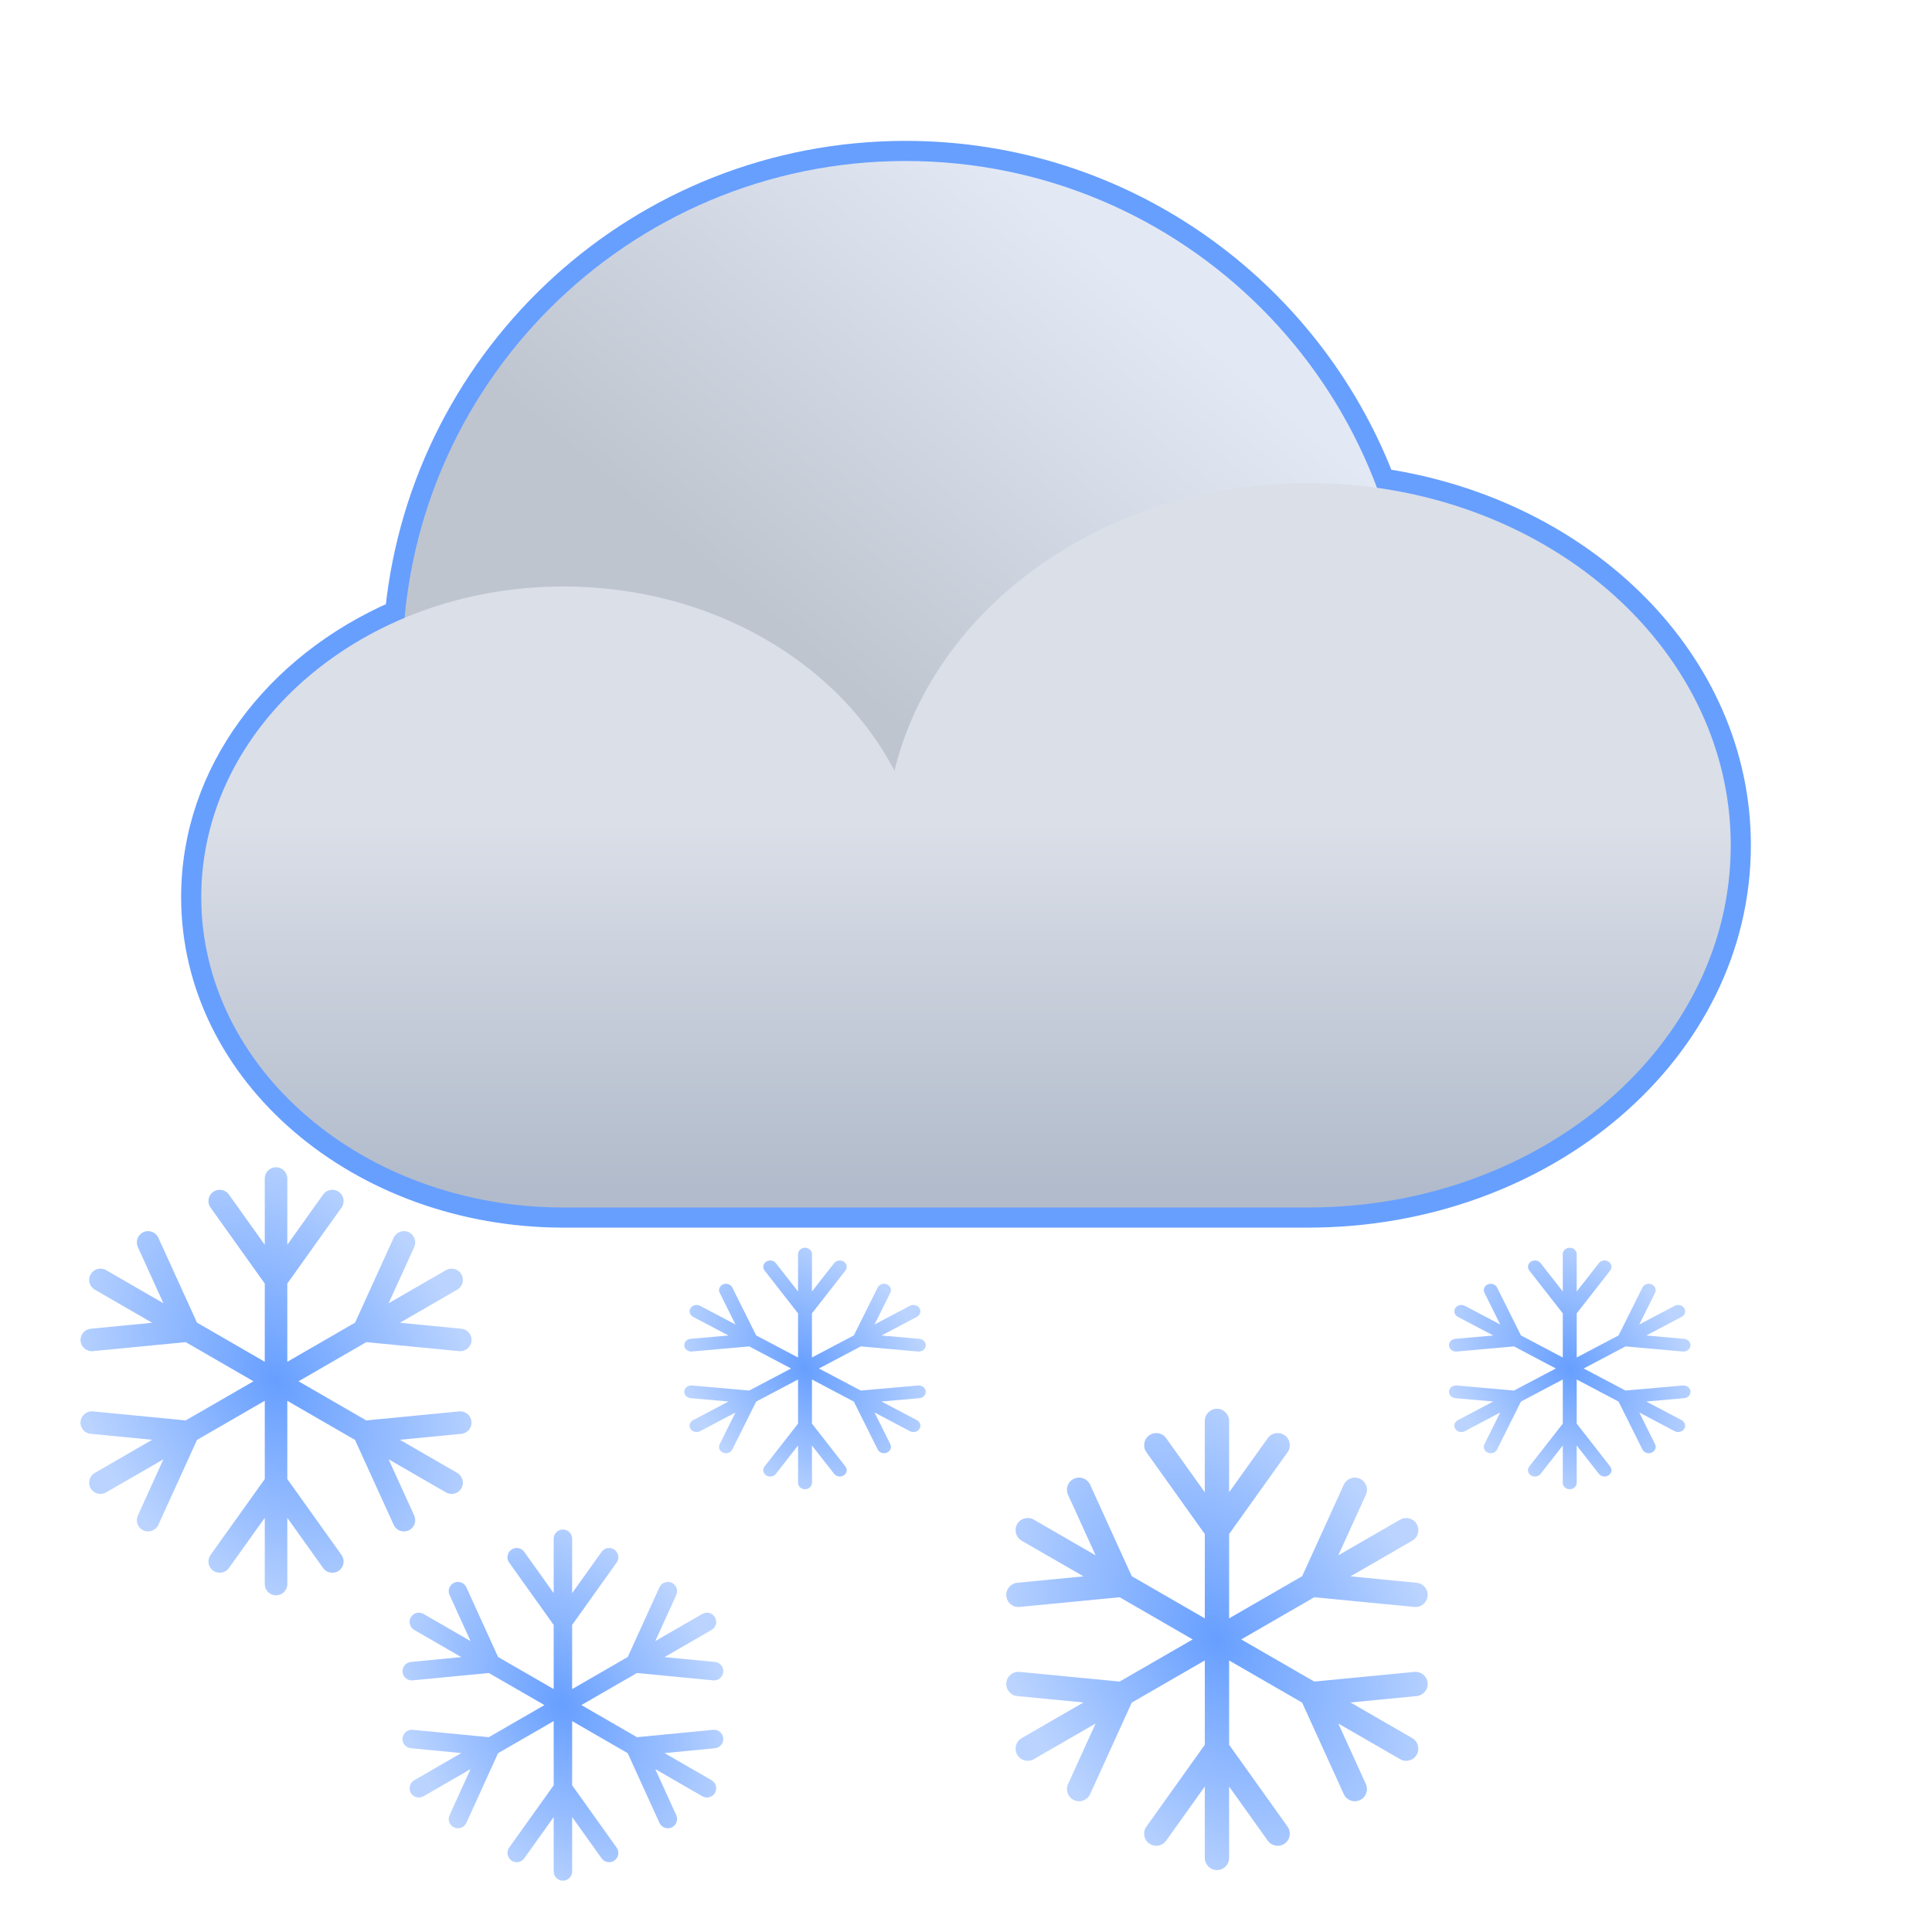
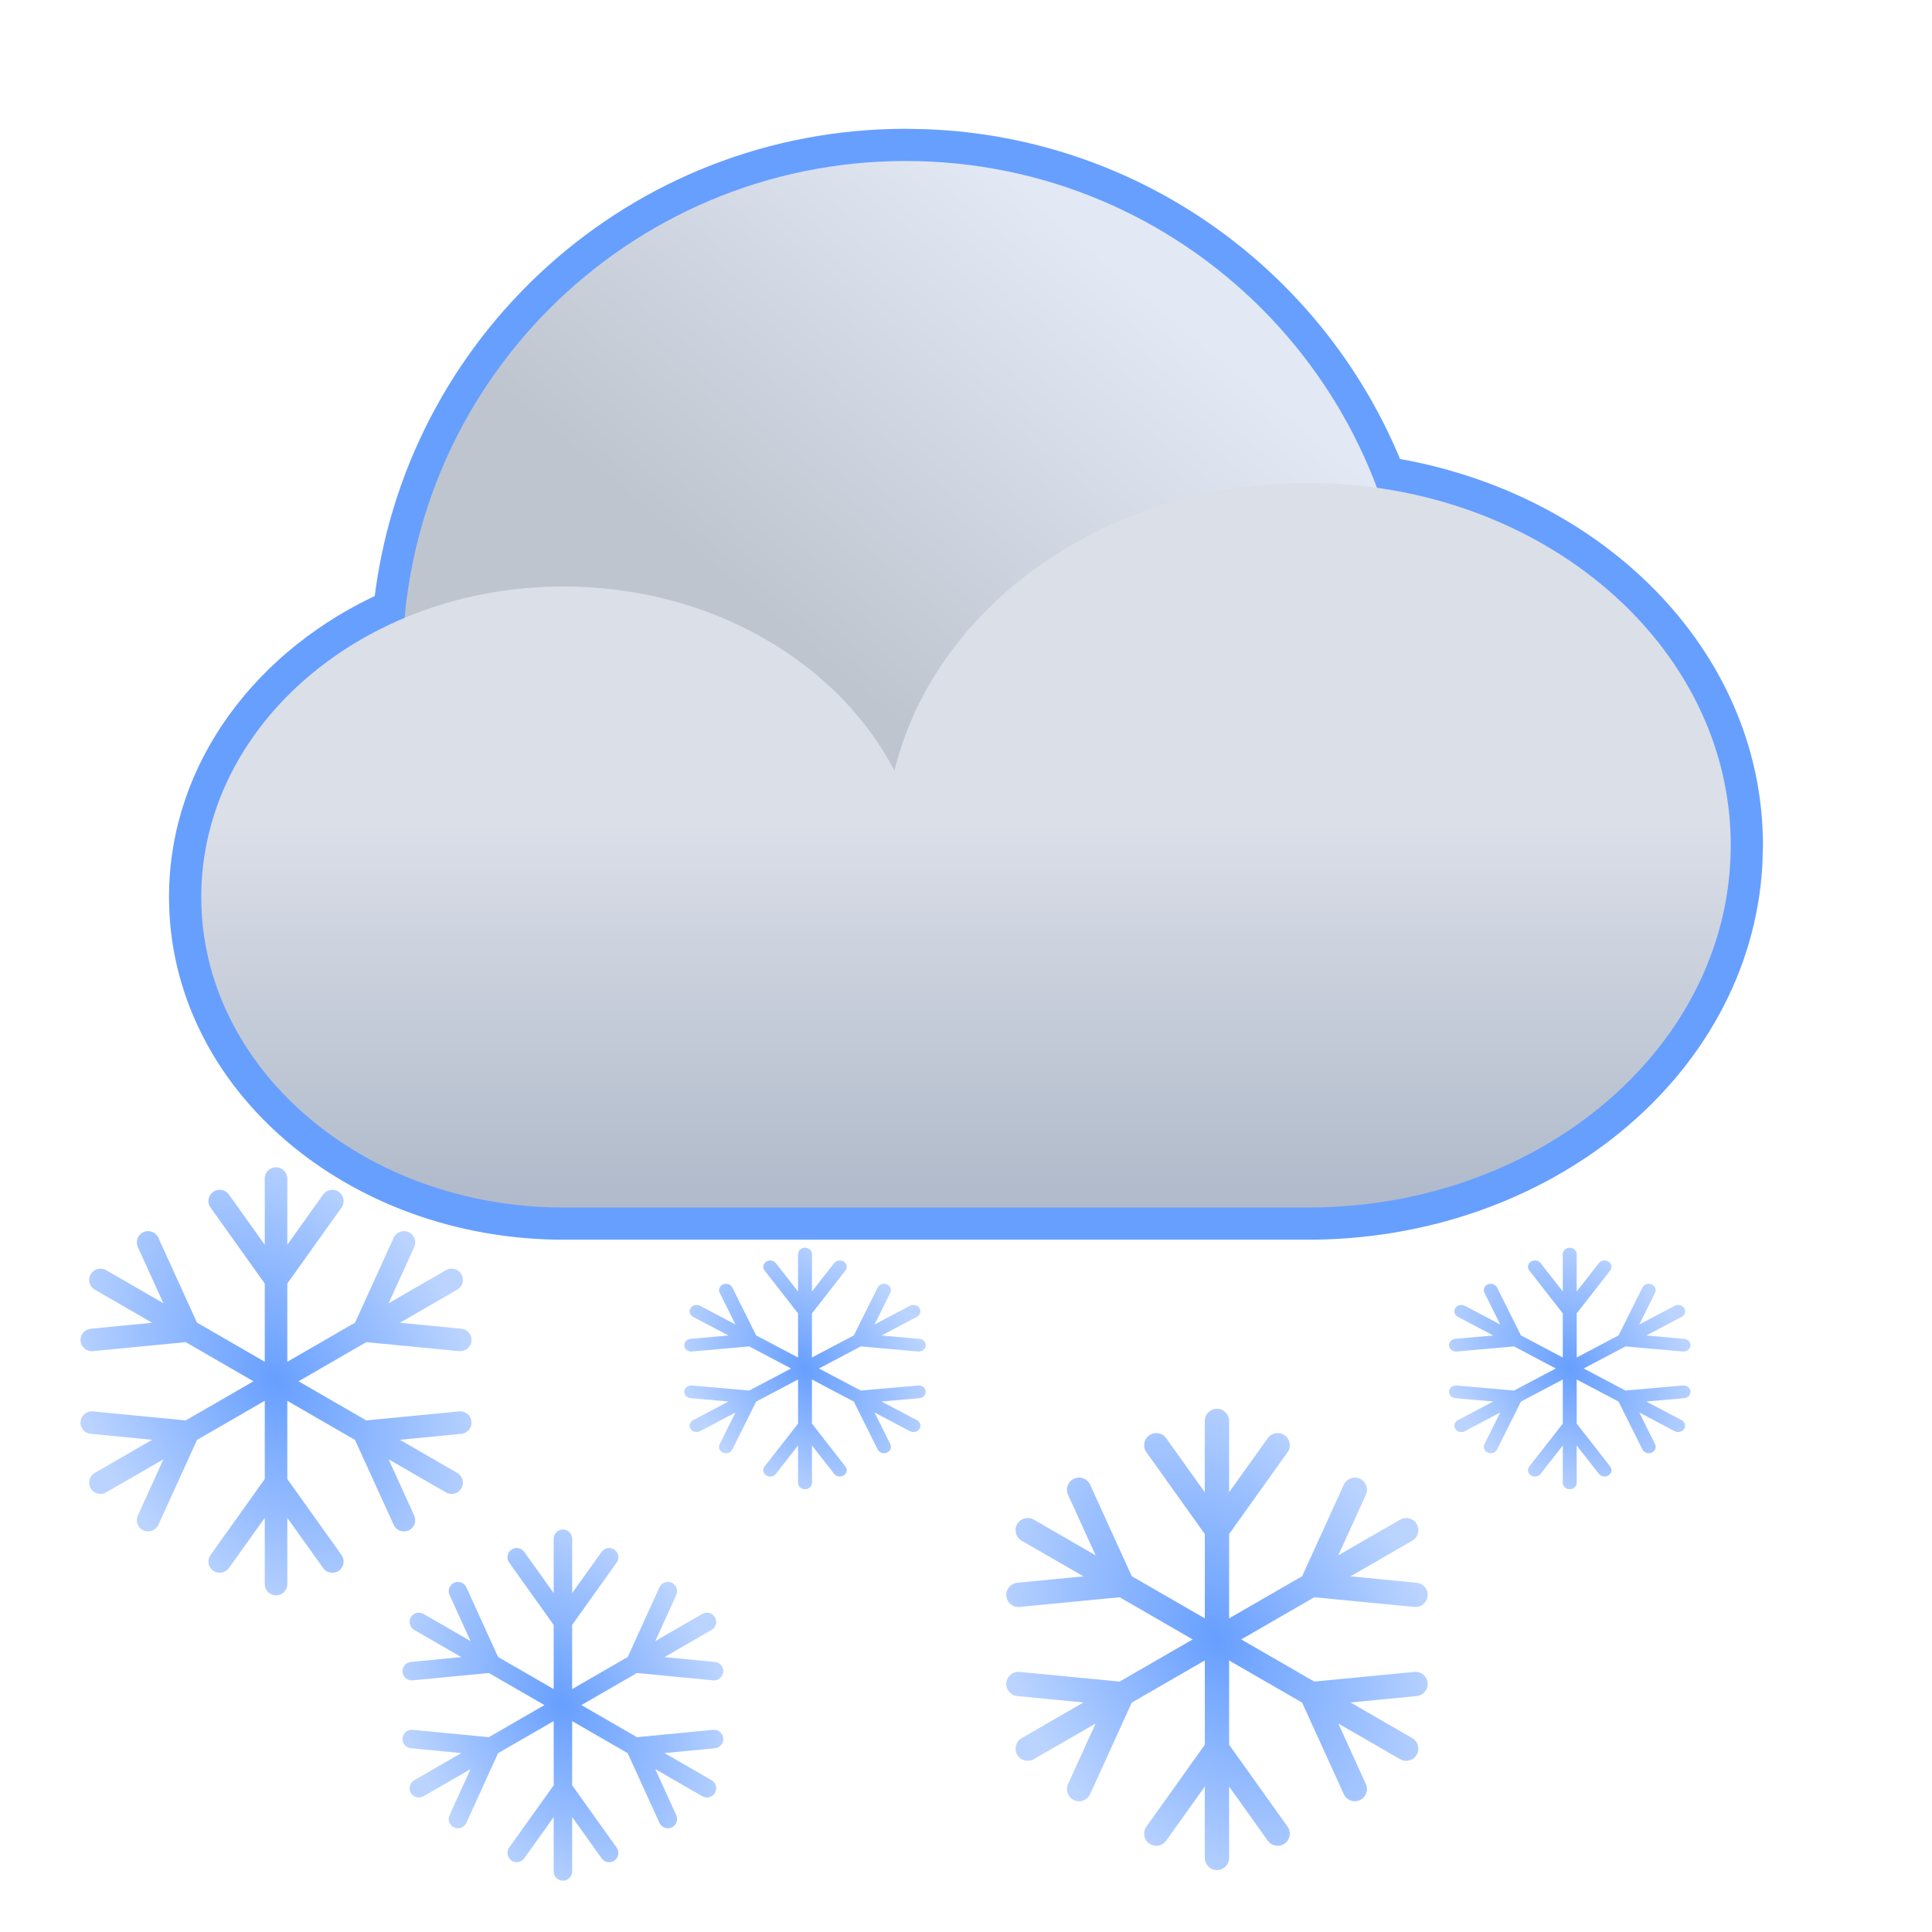
<svg xmlns="http://www.w3.org/2000/svg" width="48" height="48" viewBox="0 0 48 48" fill="none">
-   <path d="M22.5 3.75C27.917 3.75 32.541 7.13 34.388 11.895C39.396 12.658 43.25 16.418 43.25 21C43.25 26.143 38.399 30.25 32.5 30.25H14C8.929 30.25 4.75 26.719 4.75 22.286C4.75 19.166 6.828 16.486 9.82 15.18C10.481 8.759 15.904 3.75 22.5 3.75Z" fill="#679FFF" stroke="#679FFF" stroke-width="0.5" stroke-linecap="round" />
+   <path d="M23.016 3.61C28.244 3.816 32.668 7.134 34.497 11.761C39.517 12.562 43.4 16.353 43.4 21L43.385 21.488C43.09 26.502 38.273 30.4 32.5 30.4H14C8.869 30.4 4.6 26.823 4.599 22.286C4.599 19.122 6.688 16.415 9.681 15.077C10.39 8.622 15.856 3.6 22.5 3.6L23.016 3.61Z" fill="#679FFF" stroke="#679FFF" stroke-width="0.8" stroke-linecap="round" />
  <circle cx="22.5" cy="16.5" r="12.5" fill="url(#paint0_linear_38_441)" />
  <path fill-rule="evenodd" clip-rule="evenodd" d="M32.5 12C38.299 12 43 16.029 43 21C43 25.971 38.299 30 32.5 30C22.338 30 23.652 30 14 30C9.029 30 5 26.546 5 22.286C5 18.025 9.029 14.571 14 14.571C17.667 14.571 20.82 16.452 22.223 19.149C23.218 15.067 27.441 12 32.5 12Z" fill="url(#paint1_linear_38_441)" />
  <path d="M6.858 29C7.012 29 7.138 29.125 7.138 29.28V30.926L8.029 29.677C8.119 29.551 8.294 29.522 8.42 29.612C8.546 29.702 8.575 29.877 8.485 30.002L7.138 31.889V33.833L8.822 32.86L9.781 30.751C9.845 30.61 10.011 30.548 10.152 30.612C10.293 30.676 10.355 30.842 10.291 30.983L9.655 32.379L11.081 31.556C11.214 31.479 11.386 31.525 11.463 31.659C11.54 31.793 11.494 31.964 11.36 32.041L9.935 32.864L11.463 33.012C11.617 33.027 11.729 33.164 11.714 33.318C11.699 33.471 11.562 33.584 11.409 33.569L9.101 33.345L7.417 34.318L9.101 35.29L11.409 35.066C11.562 35.051 11.699 35.164 11.714 35.318C11.729 35.472 11.617 35.608 11.463 35.623L9.935 35.771L11.36 36.594C11.494 36.672 11.54 36.843 11.463 36.977C11.386 37.111 11.214 37.156 11.081 37.079L9.655 36.256L10.291 37.653C10.355 37.794 10.293 37.959 10.152 38.023C10.011 38.087 9.845 38.025 9.781 37.885L8.821 35.775L7.138 34.803V36.747L8.485 38.633C8.575 38.759 8.546 38.934 8.42 39.024C8.294 39.113 8.119 39.084 8.029 38.959L7.138 37.71V39.356C7.138 39.51 7.012 39.636 6.858 39.636C6.703 39.636 6.578 39.51 6.578 39.356V37.71L5.686 38.959C5.596 39.084 5.421 39.113 5.296 39.024C5.17 38.934 5.141 38.759 5.231 38.633L6.578 36.747V34.802L4.894 35.775L3.934 37.885C3.87 38.025 3.704 38.087 3.563 38.023C3.423 37.959 3.361 37.794 3.425 37.653L4.06 36.256L2.635 37.079C2.501 37.156 2.33 37.111 2.252 36.977C2.175 36.843 2.221 36.672 2.355 36.594L3.78 35.771L2.253 35.623C2.099 35.608 1.986 35.472 2.001 35.318C2.016 35.164 2.153 35.051 2.307 35.066L4.613 35.29L6.298 34.318L4.614 33.345L2.307 33.569C2.153 33.584 2.016 33.471 2.001 33.318C1.986 33.164 2.099 33.027 2.253 33.012L3.78 32.864L2.355 32.041C2.221 31.964 2.175 31.793 2.252 31.659C2.33 31.525 2.501 31.479 2.635 31.556L4.06 32.379L3.425 30.983C3.361 30.842 3.423 30.676 3.563 30.612C3.704 30.548 3.87 30.61 3.934 30.751L4.894 32.86L6.578 33.833V31.889L5.231 30.002C5.141 29.877 5.17 29.702 5.296 29.612C5.421 29.522 5.596 29.551 5.686 29.677L6.578 30.926V29.28C6.578 29.125 6.703 29 6.858 29Z" fill="url(#paint2_radial_38_441)" />
  <path d="M20 31C20.096 31 20.173 31.071 20.173 31.158V32.086L20.724 31.382C20.779 31.311 20.887 31.295 20.965 31.345C21.042 31.396 21.06 31.494 21.005 31.565L20.173 32.63V33.726L21.213 33.178L21.806 31.988C21.845 31.908 21.948 31.873 22.035 31.909C22.121 31.946 22.16 32.039 22.12 32.118L21.728 32.906L22.608 32.442C22.691 32.399 22.796 32.425 22.844 32.5C22.892 32.575 22.863 32.672 22.781 32.716L21.901 33.18L22.844 33.263C22.939 33.272 23.008 33.349 22.999 33.436C22.99 33.523 22.905 33.586 22.811 33.578L21.386 33.451L20.346 34L21.386 34.548L22.811 34.422C22.905 34.414 22.99 34.477 22.999 34.564C23.008 34.651 22.939 34.728 22.844 34.737L21.901 34.82L22.781 35.284C22.863 35.328 22.892 35.425 22.844 35.5C22.796 35.575 22.691 35.601 22.608 35.558L21.728 35.093L22.12 35.882C22.16 35.961 22.121 36.054 22.035 36.091C21.948 36.127 21.845 36.092 21.806 36.012L21.213 34.822L20.173 34.273V35.37L21.005 36.435C21.06 36.505 21.042 36.604 20.965 36.655C20.887 36.705 20.779 36.689 20.724 36.618L20.173 35.913V36.842C20.173 36.929 20.096 37 20 37C19.904 37 19.827 36.929 19.827 36.842V35.913L19.276 36.618C19.221 36.689 19.113 36.705 19.035 36.655C18.958 36.604 18.94 36.505 18.995 36.435L19.827 35.37V34.273L18.787 34.822L18.194 36.012C18.155 36.092 18.052 36.127 17.965 36.091C17.879 36.054 17.84 35.961 17.88 35.882L18.272 35.093L17.392 35.558C17.309 35.601 17.203 35.575 17.156 35.5C17.108 35.425 17.136 35.328 17.219 35.284L18.099 34.82L17.156 34.737C17.061 34.728 16.992 34.651 17.001 34.564C17.01 34.477 17.095 34.414 17.189 34.422L18.614 34.548L19.654 34L18.614 33.451L17.189 33.578C17.095 33.586 17.01 33.523 17.001 33.436C16.992 33.349 17.061 33.272 17.156 33.263L18.099 33.18L17.219 32.716C17.136 32.672 17.108 32.575 17.156 32.5C17.203 32.425 17.309 32.399 17.392 32.442L18.272 32.906L17.88 32.118C17.84 32.039 17.879 31.945 17.965 31.909C18.052 31.873 18.155 31.908 18.194 31.988L18.787 33.178L19.827 33.727V32.63L18.995 31.565C18.94 31.494 18.958 31.396 19.035 31.345C19.113 31.295 19.221 31.311 19.276 31.382L19.827 32.086V31.158C19.827 31.071 19.904 31 20 31Z" fill="url(#paint3_radial_38_441)" />
  <path d="M13.985 38C14.112 38 14.215 38.103 14.215 38.23V39.58L14.947 38.555C15.02 38.452 15.164 38.428 15.267 38.502C15.37 38.576 15.394 38.719 15.32 38.822L14.215 40.37V41.965L15.596 41.167L16.384 39.436C16.436 39.321 16.572 39.27 16.688 39.322C16.803 39.375 16.854 39.511 16.802 39.627L16.28 40.772L17.45 40.097C17.559 40.034 17.7 40.072 17.763 40.181C17.827 40.291 17.789 40.432 17.679 40.495L16.51 41.17L17.763 41.291C17.889 41.304 17.982 41.416 17.969 41.542C17.957 41.668 17.845 41.761 17.719 41.748L15.826 41.565L14.444 42.362L15.826 43.16L17.719 42.977C17.845 42.965 17.957 43.057 17.969 43.183C17.982 43.309 17.889 43.422 17.763 43.434L16.51 43.555L17.679 44.23C17.789 44.294 17.827 44.434 17.763 44.544C17.7 44.654 17.559 44.691 17.45 44.628L16.28 43.953L16.802 45.099C16.854 45.214 16.803 45.35 16.688 45.403C16.572 45.455 16.436 45.404 16.384 45.289L15.596 43.558L14.215 42.76V44.355L15.32 45.903C15.394 46.006 15.37 46.15 15.267 46.223C15.164 46.297 15.02 46.273 14.947 46.17L14.215 45.145V46.496C14.215 46.622 14.112 46.725 13.985 46.725C13.858 46.725 13.756 46.622 13.756 46.496V45.145L13.024 46.17C12.95 46.273 12.807 46.297 12.704 46.223C12.601 46.15 12.577 46.006 12.65 45.903L13.756 44.355V42.76L12.374 43.558L11.587 45.289C11.534 45.404 11.398 45.455 11.283 45.403C11.167 45.35 11.116 45.214 11.169 45.099L11.69 43.953L10.521 44.628C10.411 44.691 10.27 44.654 10.207 44.544C10.144 44.434 10.181 44.294 10.291 44.23L11.46 43.555L10.207 43.434C10.081 43.422 9.989 43.309 10.001 43.183C10.013 43.057 10.126 42.965 10.252 42.977L12.144 43.16L13.526 42.362L12.144 41.565L10.252 41.748C10.126 41.761 10.013 41.668 10.001 41.542C9.989 41.416 10.081 41.304 10.207 41.291L11.46 41.17L10.291 40.495C10.181 40.432 10.144 40.291 10.207 40.181C10.27 40.072 10.411 40.034 10.521 40.097L11.69 40.772L11.169 39.627C11.116 39.511 11.167 39.375 11.283 39.322C11.398 39.27 11.534 39.321 11.587 39.436L12.374 41.167L13.756 41.965V40.37L12.65 38.822C12.577 38.719 12.601 38.576 12.704 38.502C12.807 38.428 12.95 38.452 13.024 38.555L13.756 39.58V38.23C13.756 38.103 13.858 38 13.985 38Z" fill="url(#paint4_radial_38_441)" />
  <path d="M39 31C39.096 31 39.173 31.071 39.173 31.158V32.086L39.724 31.382C39.779 31.311 39.887 31.295 39.965 31.345C40.042 31.396 40.06 31.494 40.005 31.565L39.173 32.63V33.726L40.213 33.178L40.806 31.988C40.845 31.908 40.948 31.873 41.035 31.909C41.121 31.946 41.16 32.039 41.12 32.118L40.728 32.906L41.608 32.442C41.691 32.399 41.796 32.425 41.844 32.5C41.892 32.575 41.863 32.672 41.781 32.716L40.901 33.18L41.844 33.263C41.939 33.272 42.008 33.349 41.999 33.436C41.99 33.523 41.906 33.586 41.81 33.578L40.386 33.451L39.346 34L40.386 34.548L41.81 34.422C41.906 34.414 41.99 34.477 41.999 34.564C42.008 34.651 41.939 34.728 41.844 34.737L40.901 34.82L41.781 35.284C41.863 35.328 41.892 35.425 41.844 35.5C41.796 35.575 41.691 35.601 41.608 35.558L40.728 35.093L41.12 35.882C41.16 35.961 41.121 36.054 41.035 36.091C40.948 36.127 40.845 36.092 40.806 36.012L40.213 34.822L39.173 34.273V35.37L40.005 36.435C40.06 36.505 40.042 36.604 39.965 36.655C39.887 36.705 39.779 36.689 39.724 36.618L39.173 35.913V36.842C39.173 36.929 39.096 37 39 37C38.904 37 38.827 36.929 38.827 36.842V35.913L38.276 36.618C38.221 36.689 38.113 36.705 38.035 36.655C37.958 36.604 37.94 36.505 37.995 36.435L38.827 35.37V34.273L37.787 34.822L37.194 36.012C37.155 36.092 37.052 36.127 36.965 36.091C36.879 36.054 36.84 35.961 36.88 35.882L37.272 35.093L36.392 35.558C36.309 35.601 36.203 35.575 36.156 35.5C36.108 35.425 36.136 35.328 36.219 35.284L37.099 34.82L36.156 34.737C36.061 34.728 35.992 34.651 36.001 34.564C36.01 34.477 36.094 34.414 36.19 34.422L37.614 34.548L38.654 34L37.614 33.451L36.19 33.578C36.094 33.586 36.01 33.523 36.001 33.436C35.992 33.349 36.061 33.272 36.156 33.263L37.099 33.18L36.219 32.716C36.136 32.672 36.108 32.575 36.156 32.5C36.203 32.425 36.309 32.399 36.392 32.442L37.272 32.906L36.88 32.118C36.84 32.039 36.879 31.945 36.965 31.909C37.052 31.873 37.155 31.908 37.194 31.988L37.787 33.178L38.827 33.727V32.63L37.995 31.565C37.94 31.494 37.958 31.396 38.035 31.345C38.113 31.295 38.221 31.311 38.276 31.382L38.827 32.086V31.158C38.827 31.071 38.904 31 39 31Z" fill="url(#paint5_radial_38_441)" />
  <path d="M30.235 35C30.402 35 30.537 35.135 30.537 35.302V37.075L31.498 35.73C31.595 35.594 31.783 35.563 31.919 35.66C32.054 35.756 32.085 35.945 31.989 36.08L30.537 38.113V40.208L32.352 39.16L33.386 36.887C33.455 36.735 33.634 36.668 33.785 36.737C33.937 36.806 34.004 36.985 33.935 37.137L33.25 38.642L34.786 37.755C34.93 37.672 35.115 37.721 35.198 37.865C35.281 38.01 35.232 38.194 35.088 38.278L33.552 39.164L35.198 39.324C35.364 39.34 35.485 39.487 35.469 39.653C35.453 39.819 35.305 39.94 35.139 39.924L32.653 39.683L30.838 40.731L32.653 41.778L35.139 41.538C35.305 41.522 35.453 41.643 35.469 41.809C35.485 41.974 35.364 42.122 35.198 42.138L33.552 42.297L35.088 43.184C35.232 43.268 35.281 43.452 35.198 43.596C35.115 43.741 34.93 43.79 34.786 43.707L33.25 42.82L33.935 44.325C34.004 44.477 33.937 44.656 33.785 44.724C33.634 44.794 33.455 44.727 33.386 44.575L32.351 42.301L30.537 41.254V43.349L31.989 45.382C32.085 45.517 32.054 45.706 31.919 45.802C31.783 45.899 31.595 45.868 31.498 45.732L30.537 44.386V46.16C30.537 46.327 30.402 46.462 30.235 46.462C30.069 46.462 29.933 46.327 29.933 46.16V44.386L28.972 45.732C28.875 45.868 28.687 45.899 28.552 45.802C28.416 45.706 28.385 45.517 28.482 45.382L29.933 43.349V41.253L28.118 42.301L27.084 44.575C27.015 44.727 26.837 44.794 26.685 44.724C26.533 44.656 26.466 44.477 26.535 44.325L27.22 42.82L25.684 43.707C25.54 43.79 25.355 43.741 25.272 43.596C25.189 43.452 25.238 43.268 25.382 43.184L26.918 42.297L25.272 42.138C25.107 42.122 24.985 41.974 25.001 41.809C25.017 41.643 25.165 41.522 25.331 41.538L27.817 41.778L29.632 40.731L27.817 39.683L25.331 39.924C25.165 39.94 25.017 39.819 25.001 39.653C24.985 39.487 25.107 39.34 25.272 39.324L26.918 39.164L25.382 38.278C25.238 38.194 25.189 38.01 25.272 37.865C25.355 37.721 25.54 37.672 25.684 37.755L27.22 38.642L26.535 37.137C26.466 36.985 26.533 36.806 26.685 36.737C26.837 36.668 27.015 36.735 27.084 36.887L28.118 39.16L29.933 40.208V38.113L28.482 36.08C28.385 35.945 28.416 35.756 28.552 35.66C28.687 35.563 28.875 35.594 28.972 35.73L29.933 37.075V35.302C29.933 35.135 30.069 35 30.235 35Z" fill="url(#paint6_radial_38_441)" />
  <defs>
    <linearGradient id="paint0_linear_38_441" x1="30" y1="8.5" x2="17" y2="24" gradientUnits="userSpaceOnUse">
      <stop stop-color="#E2E9F5" />
      <stop offset="0.606" stop-color="#BFC5CF" />
    </linearGradient>
    <linearGradient id="paint1_linear_38_441" x1="24" y1="12" x2="24" y2="30" gradientUnits="userSpaceOnUse">
      <stop offset="0.466" stop-color="#DBDFE8" />
      <stop offset="0.976" stop-color="#B1BBCB" />
    </linearGradient>
    <radialGradient id="paint2_radial_38_441" cx="0" cy="0" r="1" gradientUnits="userSpaceOnUse" gradientTransform="translate(6.85768 34.3178) rotate(-30.3791) scale(4.70419 6.72027)">
      <stop stop-color="#679FFF" />
      <stop offset="1" stop-color="#BBD4FF" />
    </radialGradient>
    <radialGradient id="paint3_radial_38_441" cx="0" cy="0" r="1" gradientTransform="matrix(2.50629 -1.34211 2.09887 3.27068 20 34)" gradientUnits="userSpaceOnUse">
      <stop stop-color="#679FFF" />
      <stop offset="1" stop-color="#BBD4FF" />
    </radialGradient>
    <radialGradient id="paint4_radial_38_441" cx="0" cy="0" r="1" gradientUnits="userSpaceOnUse" gradientTransform="translate(13.9852 42.3626) rotate(-30.3791) scale(3.85924 5.51321)">
      <stop stop-color="#679FFF" />
      <stop offset="1" stop-color="#BBD4FF" />
    </radialGradient>
    <radialGradient id="paint5_radial_38_441" cx="0" cy="0" r="1" gradientTransform="matrix(2.50629 -1.34211 2.09887 3.27068 39 34)" gradientUnits="userSpaceOnUse">
      <stop stop-color="#679FFF" />
      <stop offset="1" stop-color="#BBD4FF" />
    </radialGradient>
    <radialGradient id="paint6_radial_38_441" cx="0" cy="0" r="1" gradientUnits="userSpaceOnUse" gradientTransform="translate(30.2351 40.7309) rotate(-30.3791) scale(5.06967 7.24239)">
      <stop stop-color="#679FFF" />
      <stop offset="1" stop-color="#BBD4FF" />
    </radialGradient>
  </defs>
</svg>
